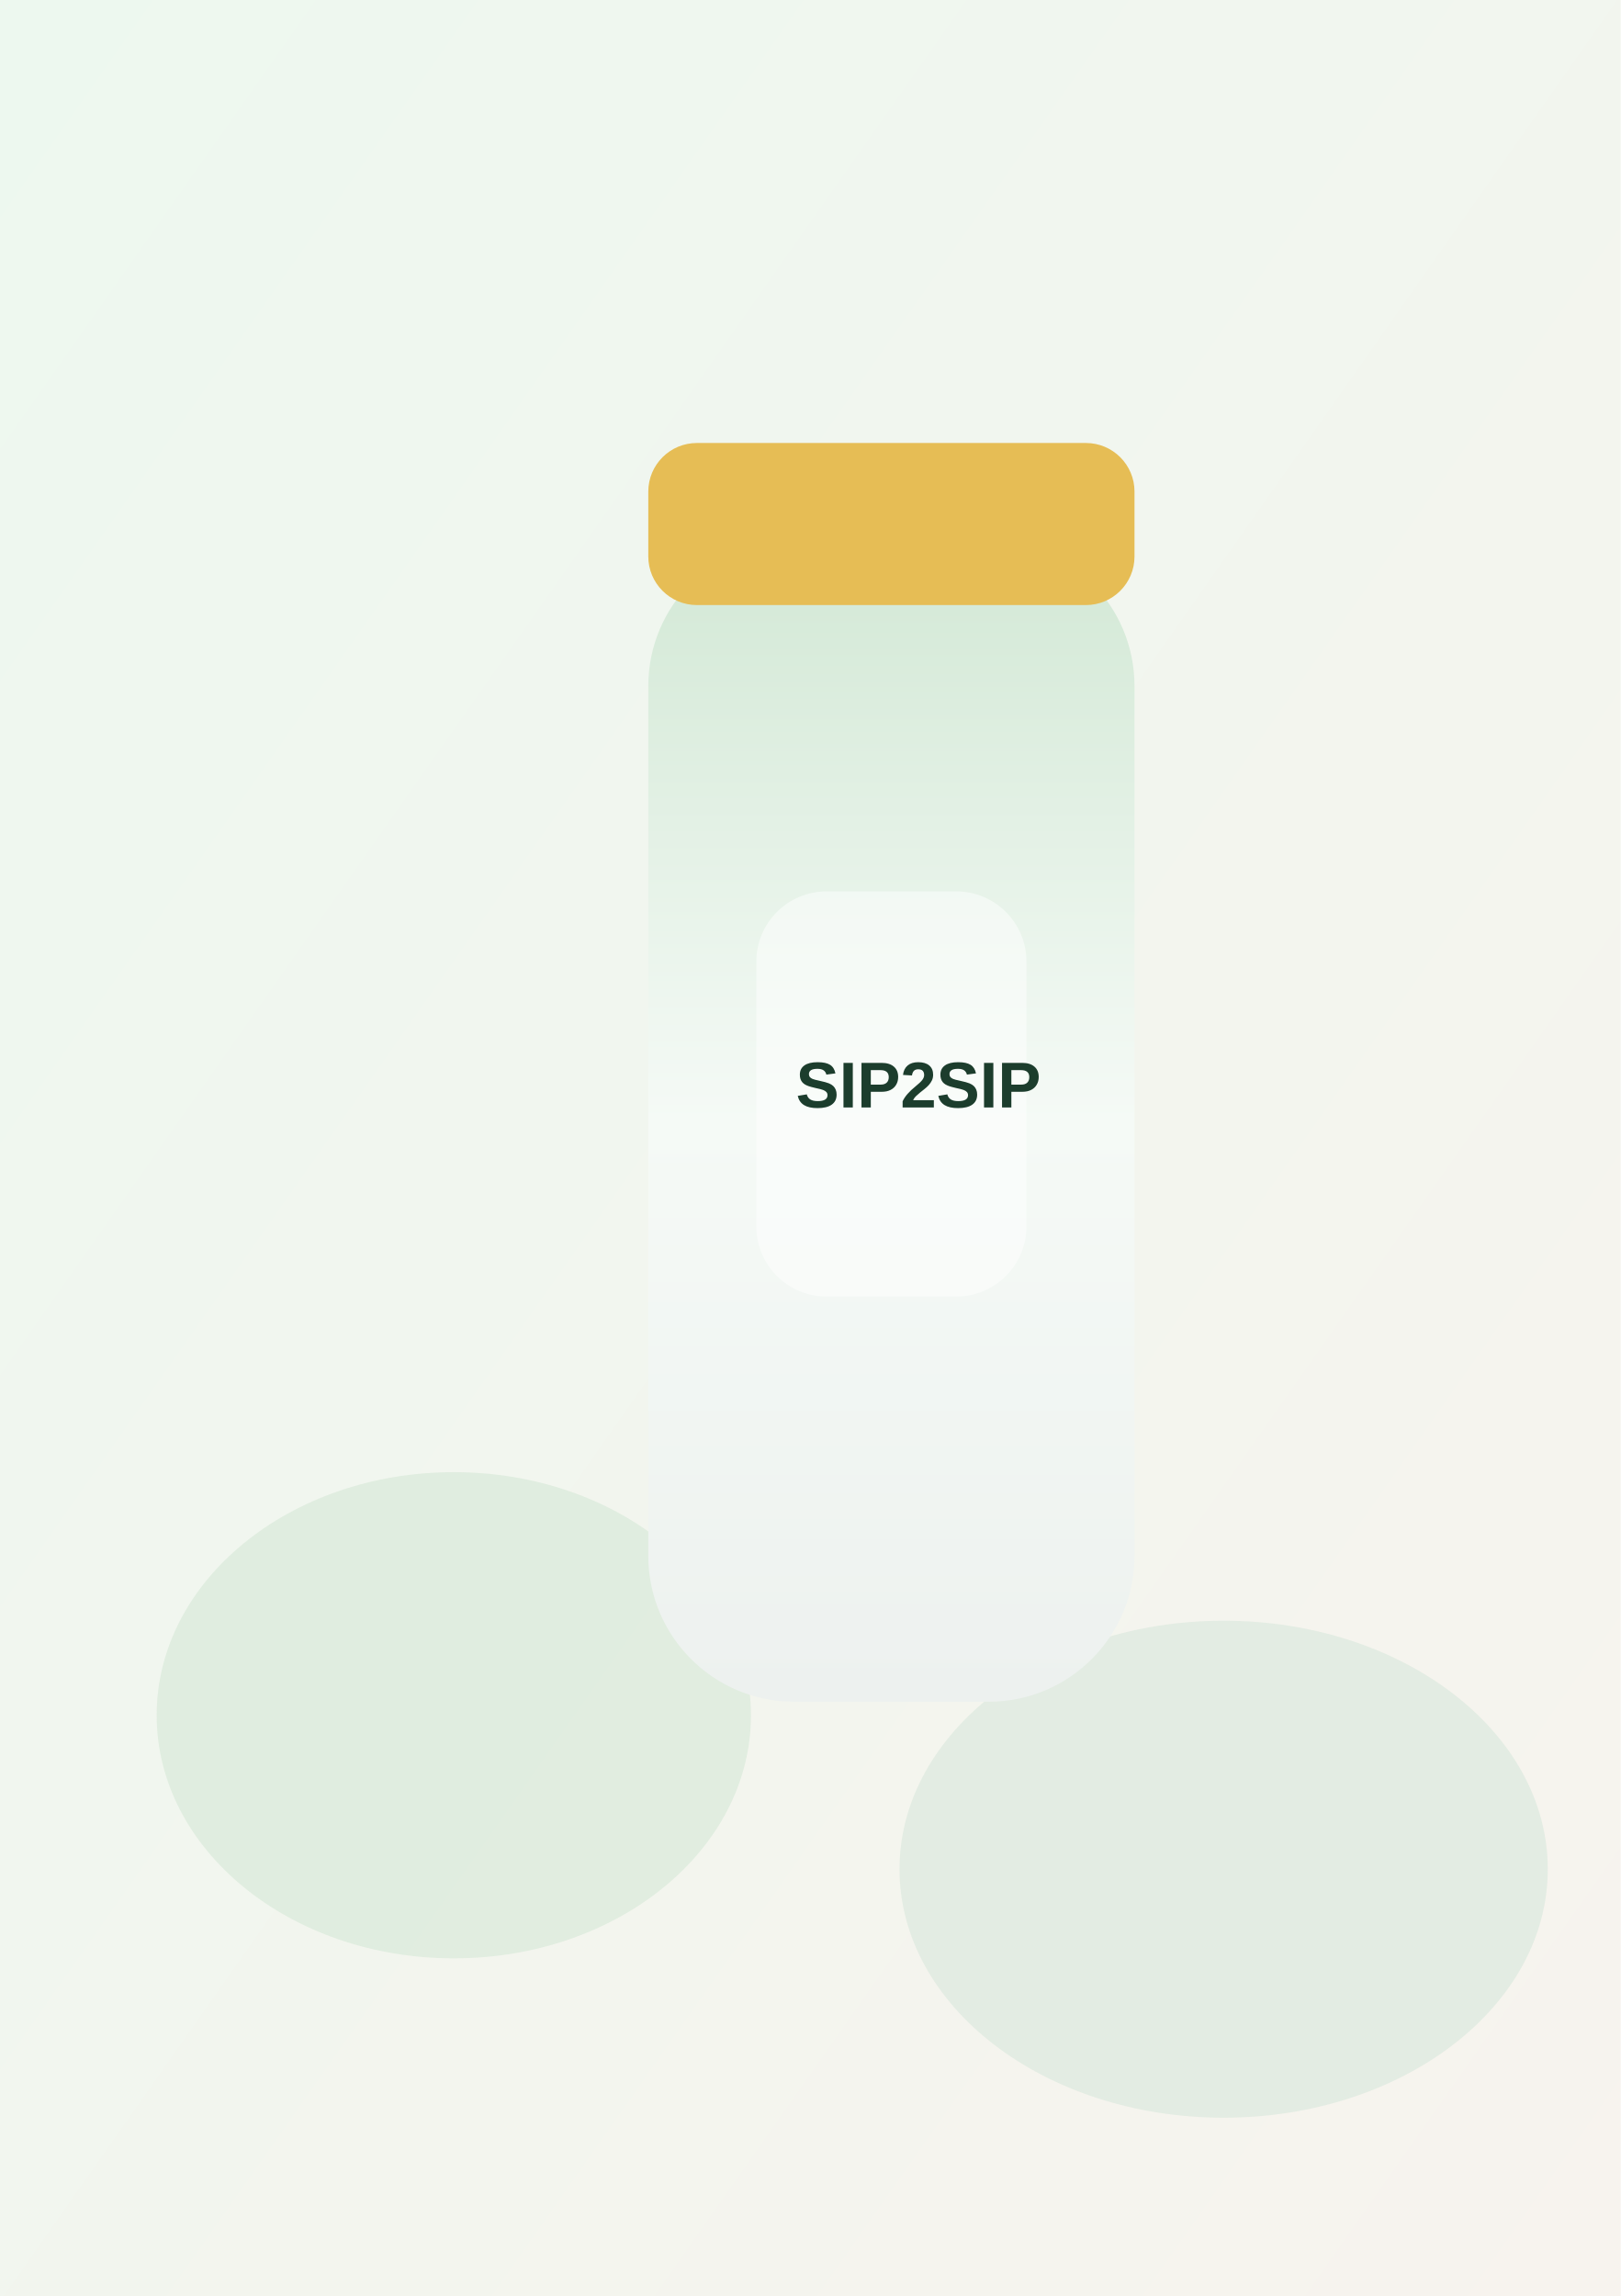
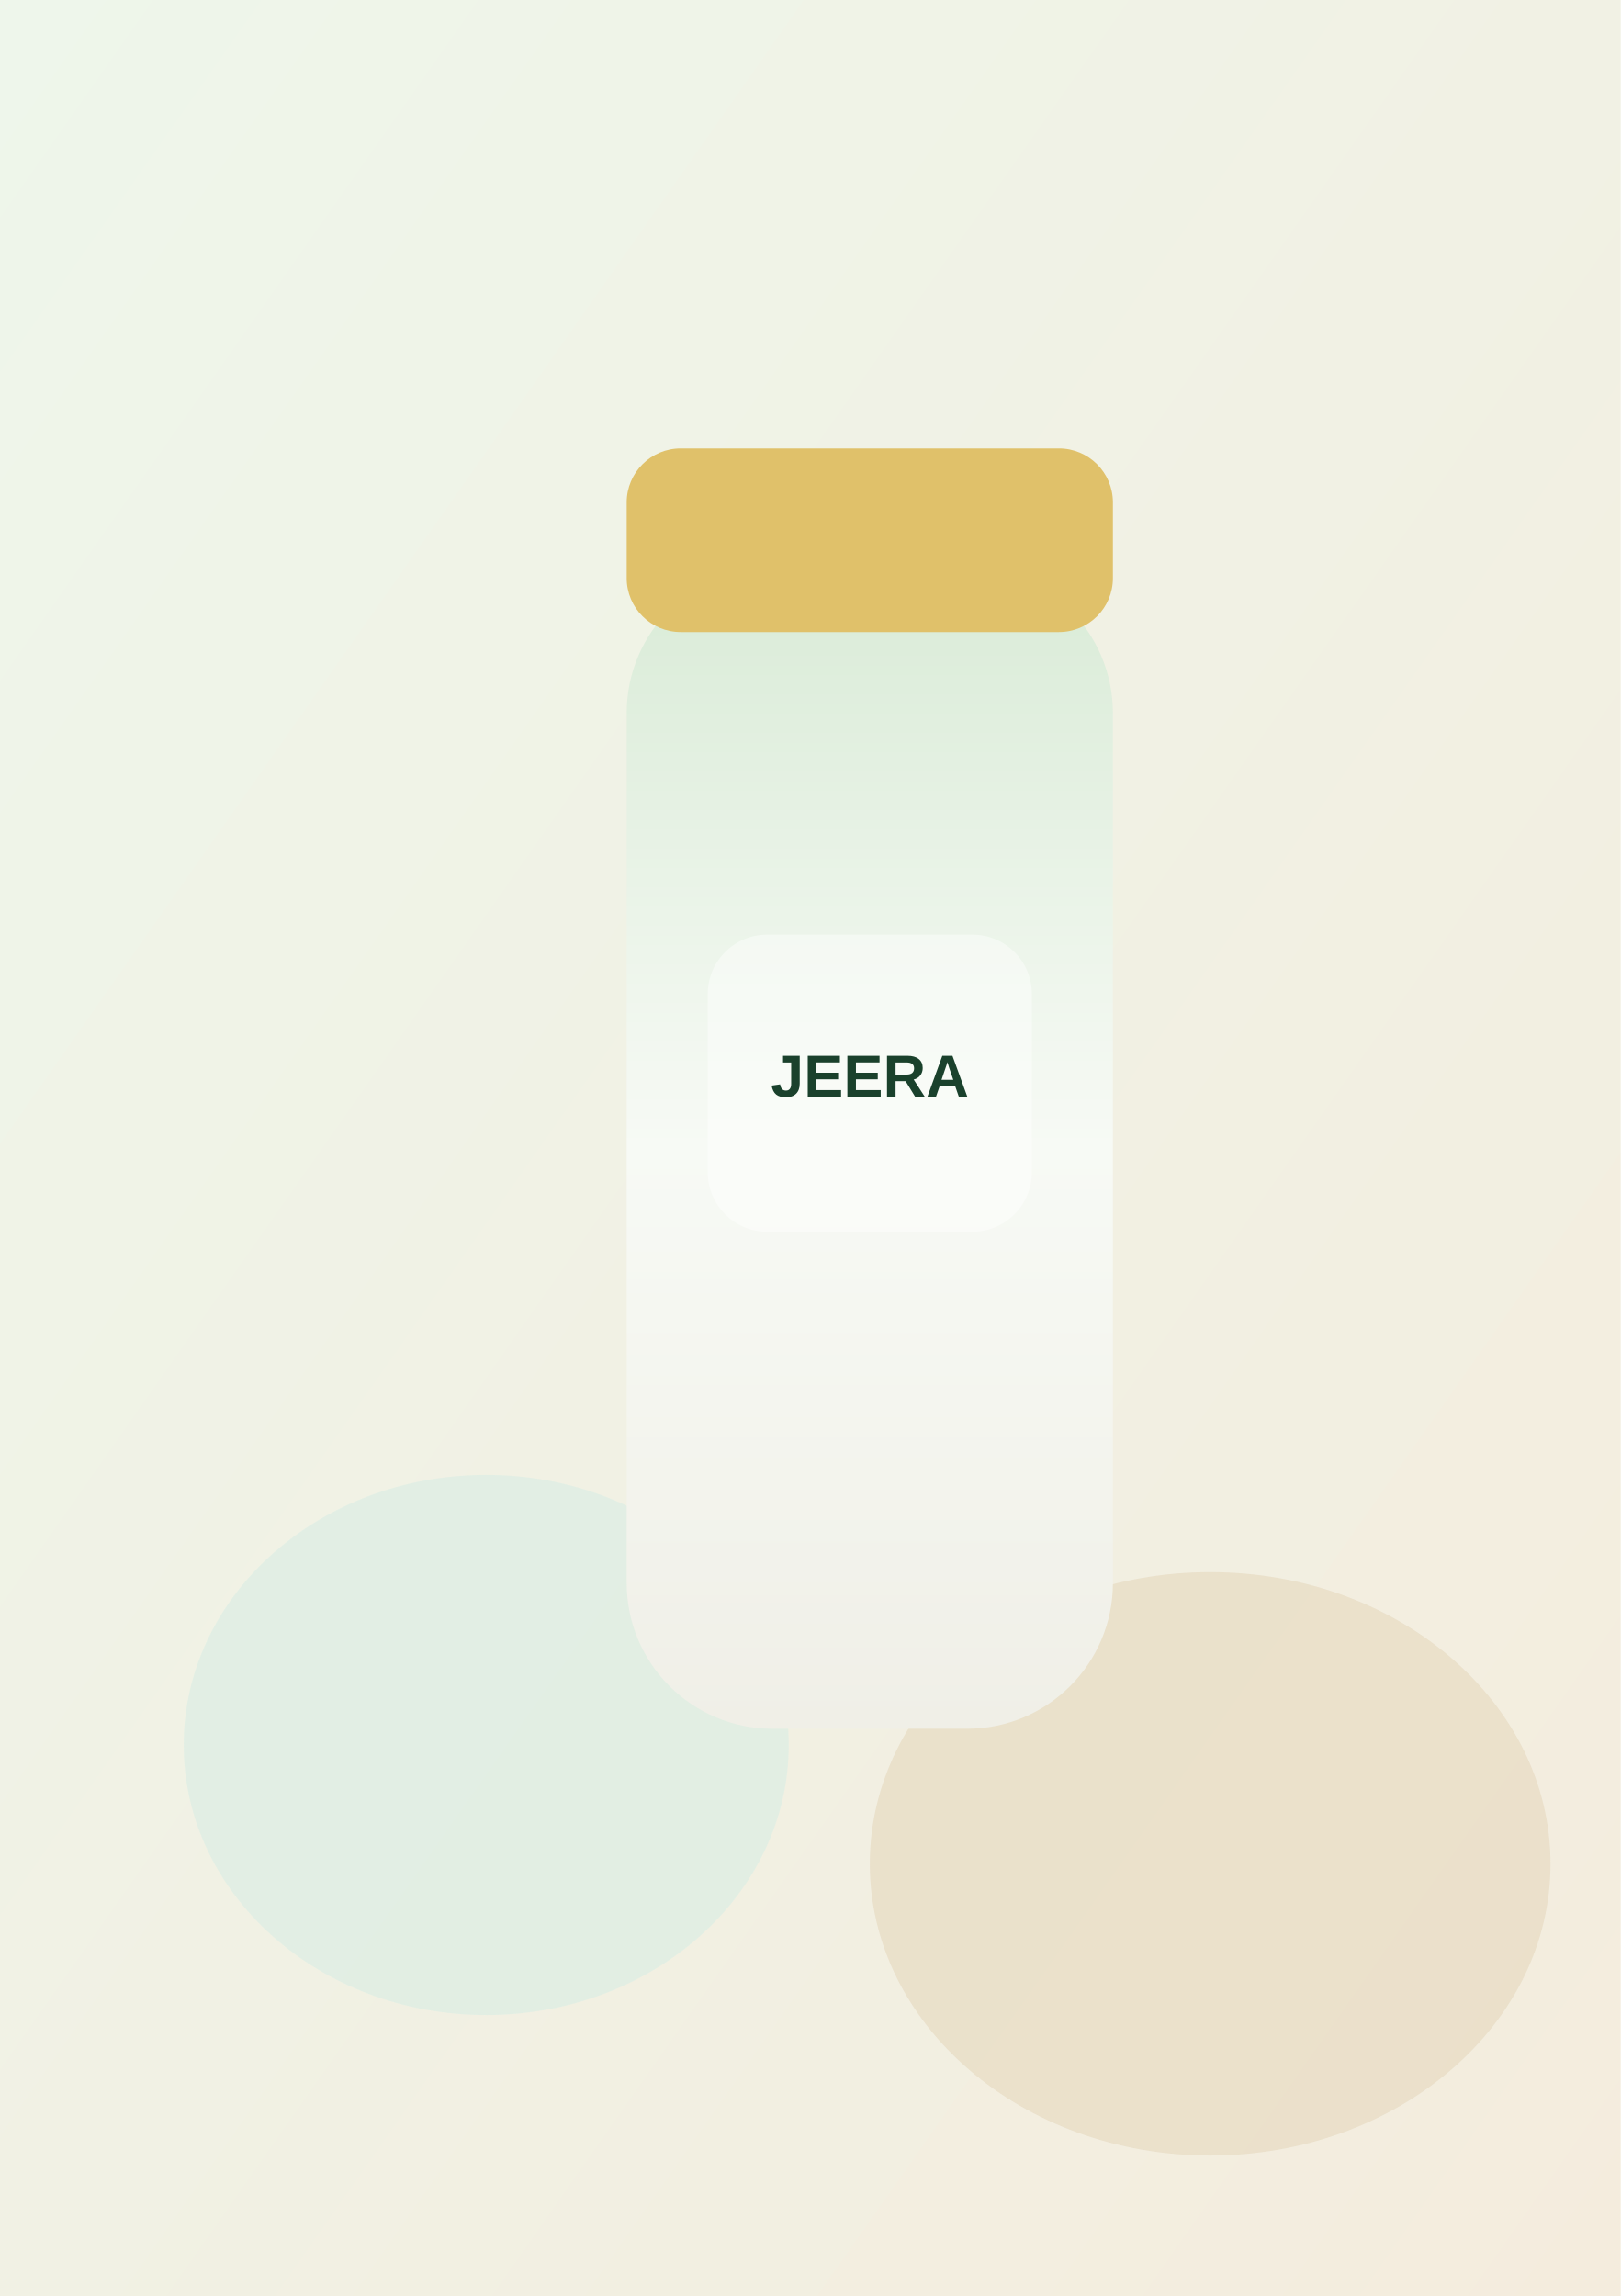
<svg xmlns="http://www.w3.org/2000/svg" width="600" height="850" viewBox="0 0 600 850">
  <defs>
    <linearGradient id="bg" x1="0" x2="1" y1="0" y2="1">
-       <stop offset="0%" stop-color="#edf8ef" />
-       <stop offset="100%" stop-color="#f7f3ee" />
+       <stop offset="0%" stop-color="#eef6eb" />
+       <stop offset="100%" stop-color="#f4ecdd" />
    </linearGradient>
-     <linearGradient id="can" x1="0" x2="0" y1="0" y2="1">
-       <stop offset="0%" stop-color="#d2e8d5" />
-       <stop offset="50%" stop-color="#f5faf6" />
-       <stop offset="100%" stop-color="#edf1ef" />
+     <linearGradient id="bottle" x1="0" x2="0" y1="0" y2="1">
+       <stop offset="0%" stop-color="#d9ebd7" />
+       <stop offset="50%" stop-color="#f7faf5" />
+       <stop offset="100%" stop-color="#f0efe7" />
    </linearGradient>
  </defs>
  <rect width="600" height="850" fill="url(#bg)" />
  <g opacity="0.8">
-     <ellipse cx="168" cy="635" rx="110" ry="90" fill="#dcebdc" />
-     <ellipse cx="453" cy="692" rx="120" ry="92" fill="#dfeae0" />
+     <ellipse cx="180" cy="646" rx="112" ry="100" fill="#dfeee4" />
+     <ellipse cx="448" cy="690" rx="126" ry="108" fill="#e8ddc6" />
  </g>
-   <g transform="translate(160 120)">
-     <rect x="80" y="80" width="180" height="430" rx="54" fill="url(#can)" />
-     <rect x="80" y="44" width="180" height="60" rx="18" fill="#e6bd55" />
-     <rect x="120" y="210" width="100" height="150" rx="26" fill="rgba(255,255,255,0.48)" />
-     <text x="180" y="290" text-anchor="middle" font-size="24" fill="#1c3d2d" font-family="Arial, sans-serif" font-weight="700">SIP2SIP</text>
+   <g transform="translate(170 110)">
+     <rect x="62" y="100" width="180" height="430" rx="54" fill="url(#bottle)" />
+     <rect x="62" y="56" width="180" height="68" rx="20" fill="#e0c16a" />
+     <rect x="92" y="236" width="120" height="110" rx="22" fill="rgba(255,255,255,0.42)" />
+     <text x="152" y="296" text-anchor="middle" font-size="22" fill="#1a412c" font-family="Arial, sans-serif" font-weight="700">JEERA</text>
  </g>
</svg>
